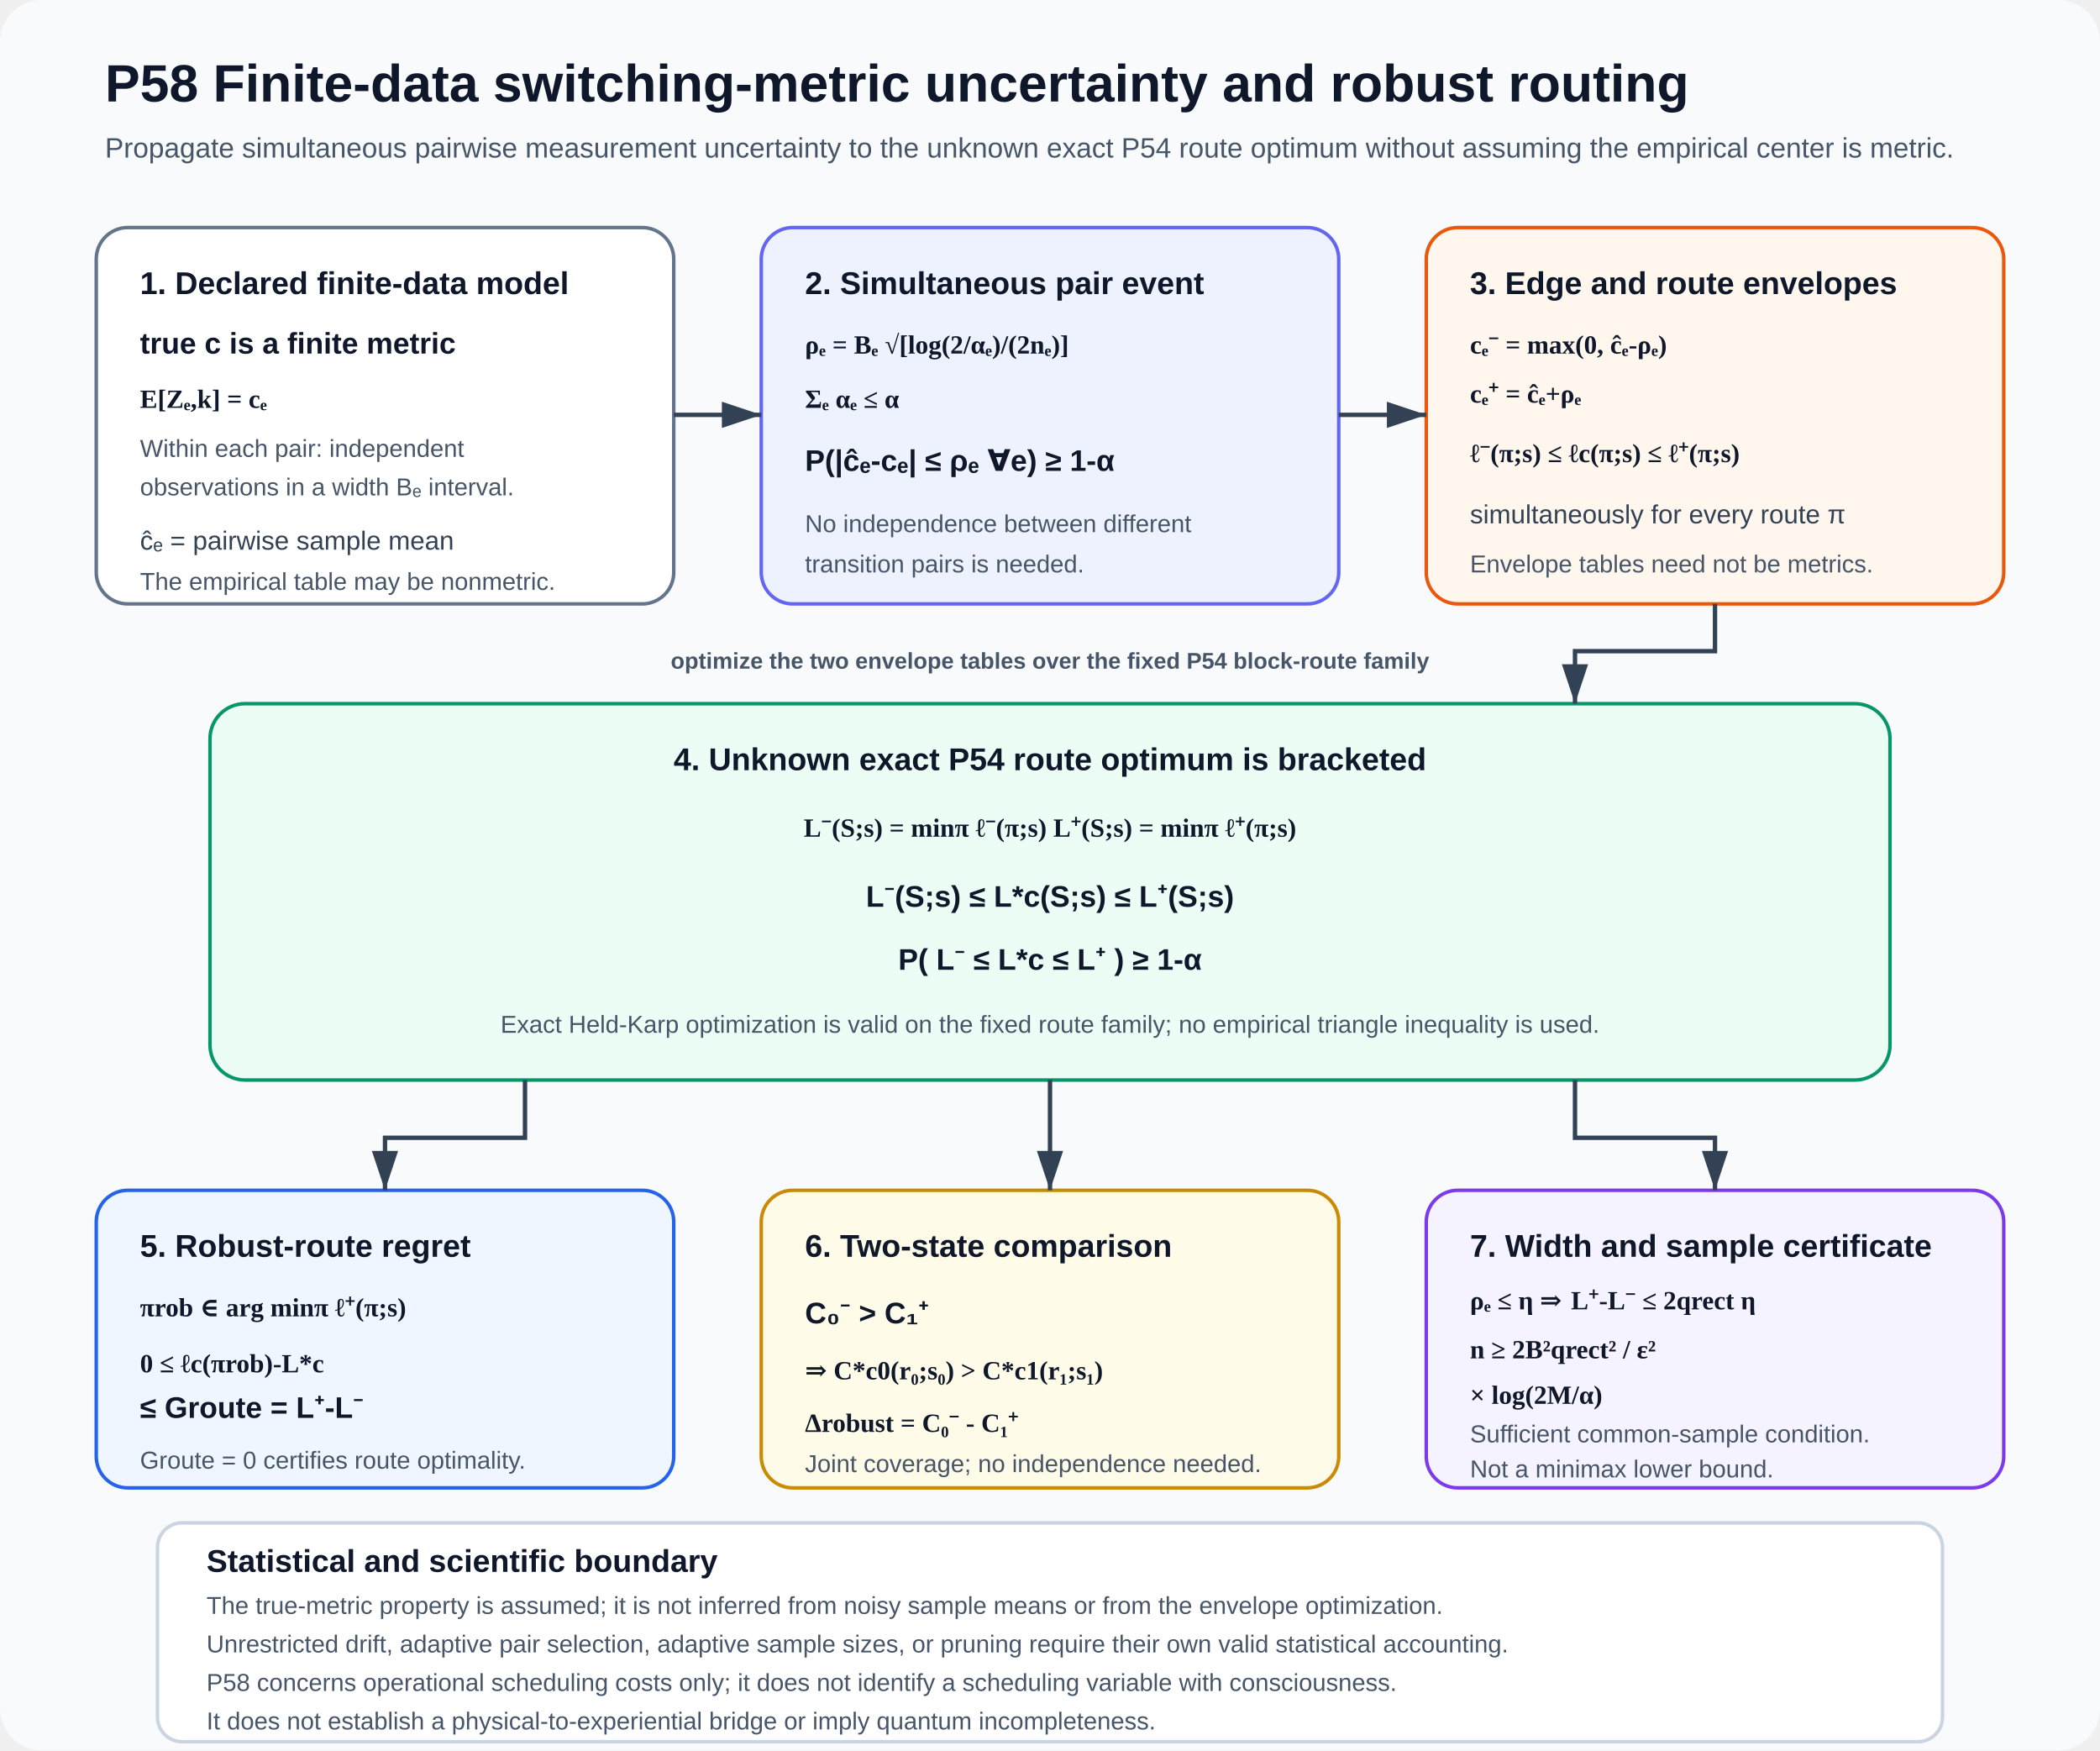
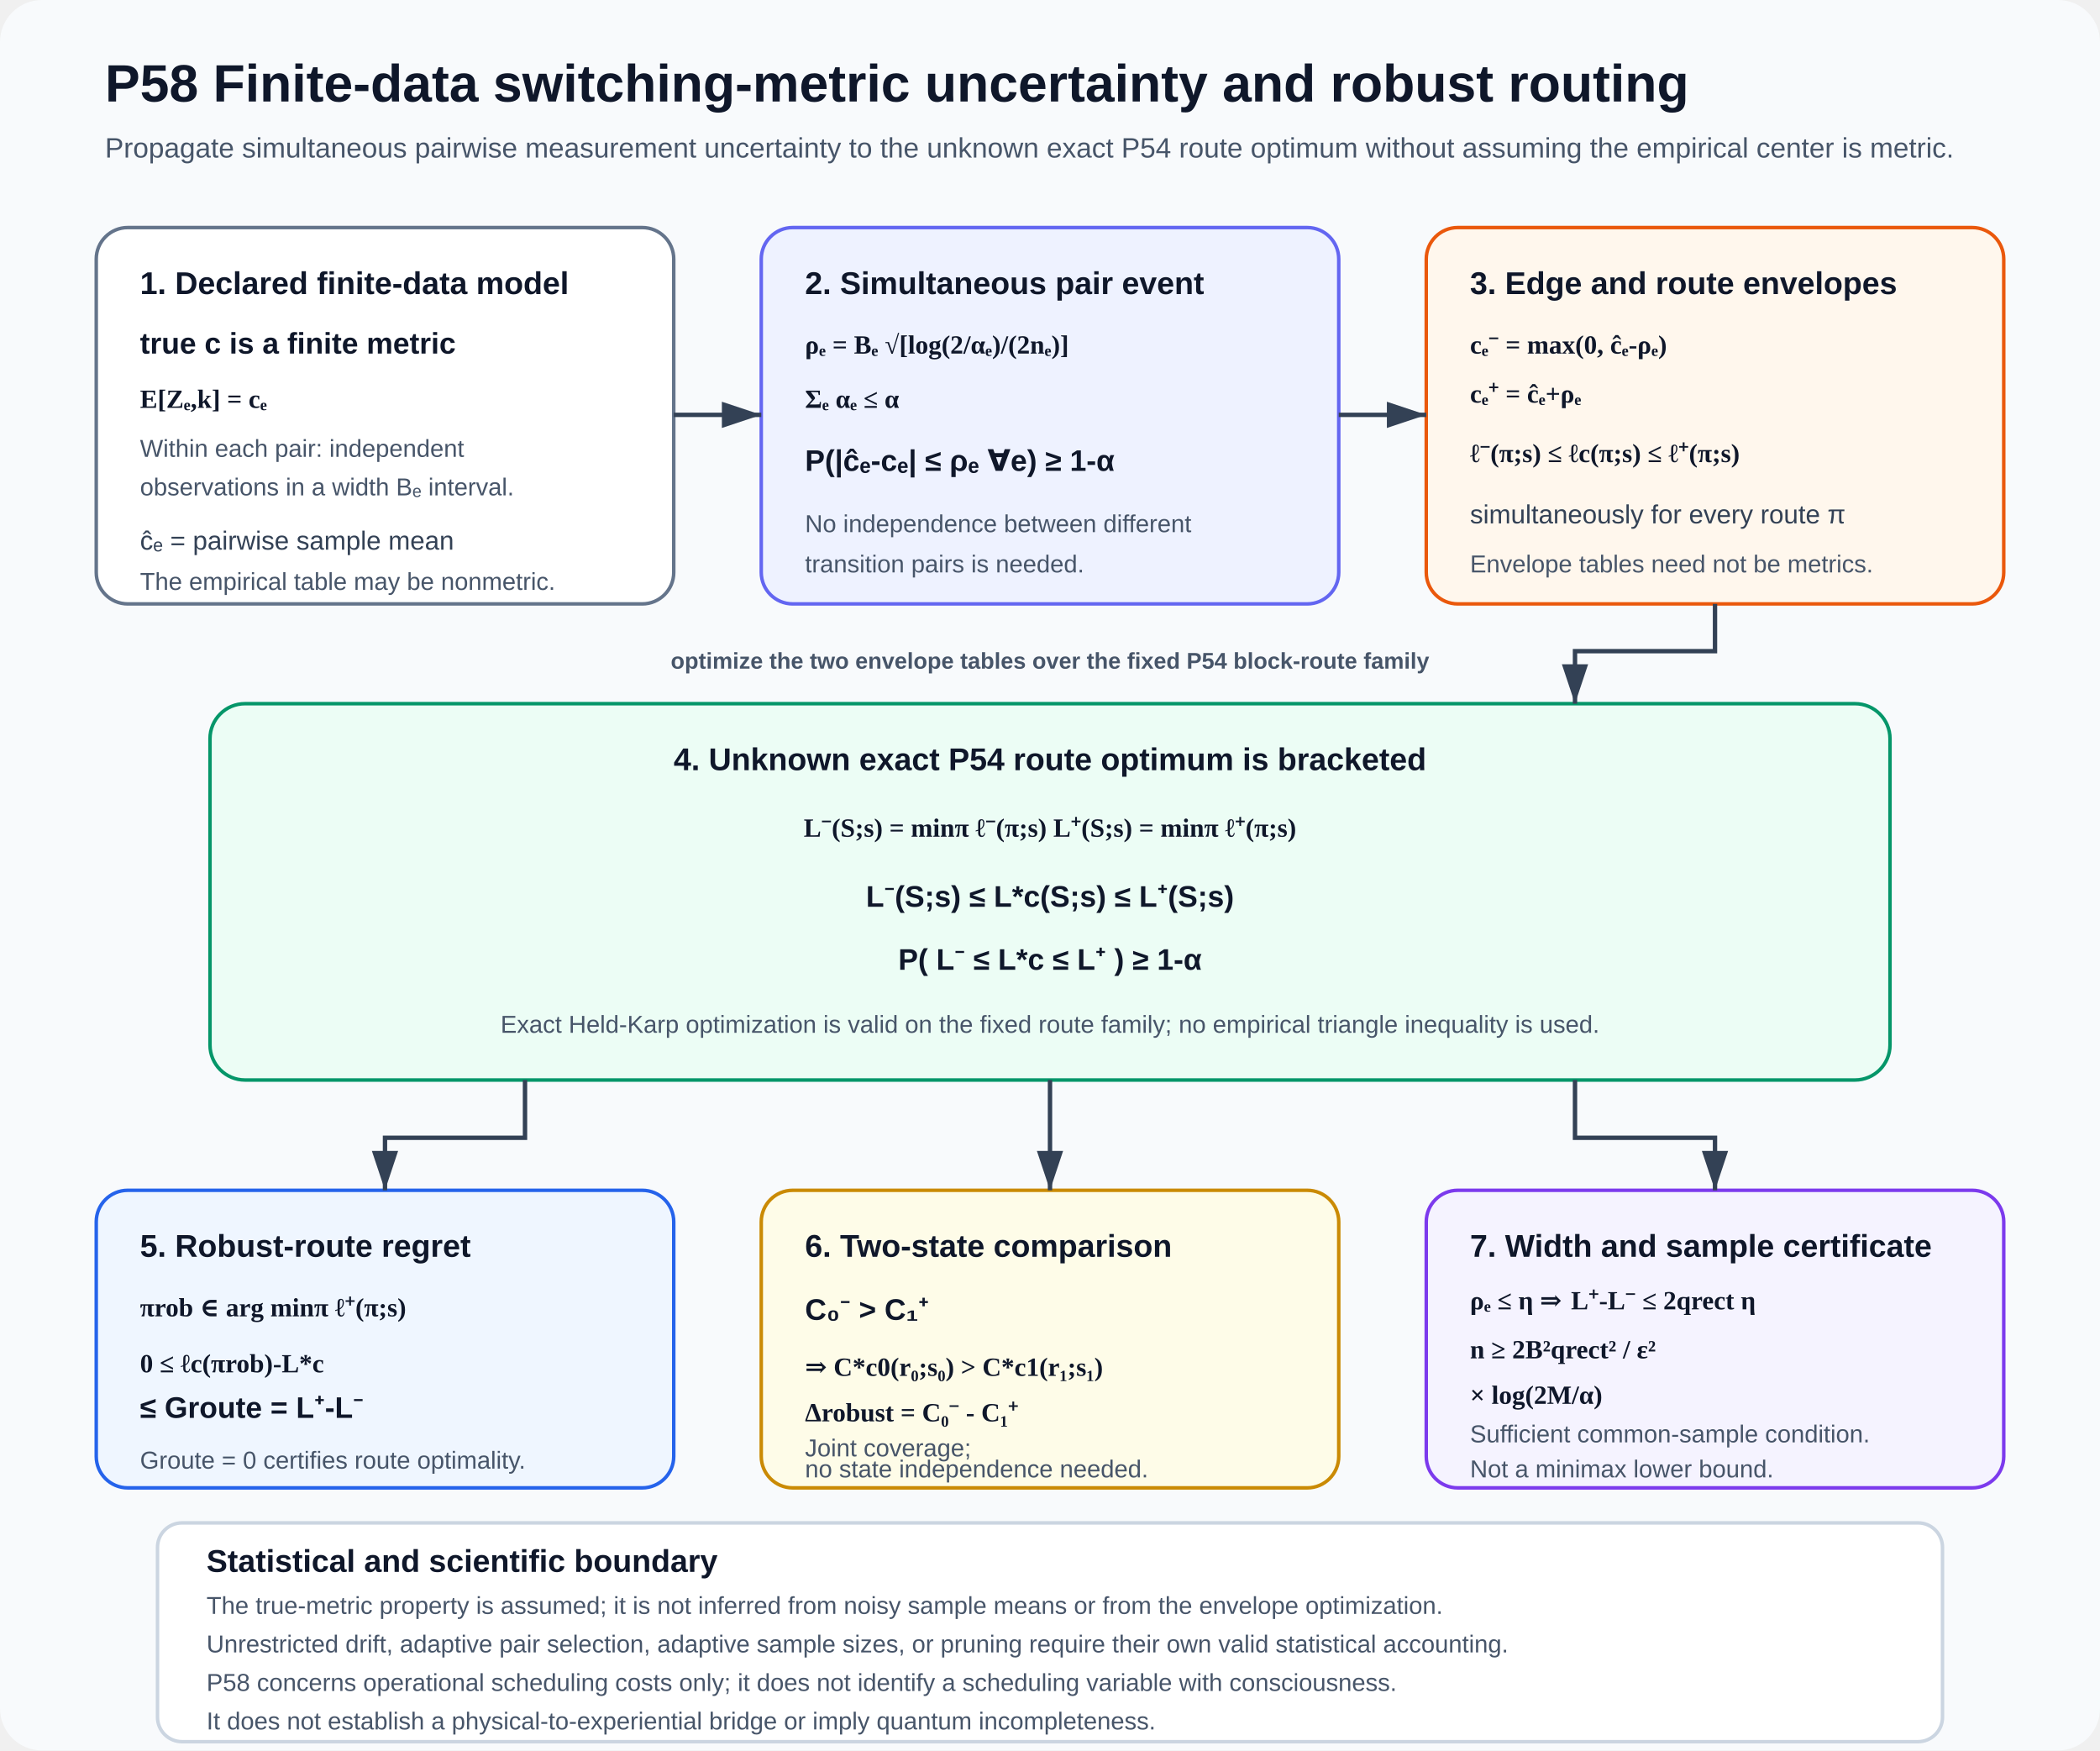
<svg xmlns="http://www.w3.org/2000/svg" width="1200" height="1000" viewBox="0 0 1200 1000" role="img" aria-labelledby="title desc">
  <defs>
    <marker id="arrow" markerWidth="10" markerHeight="10" refX="9" refY="3" orient="auto" markerUnits="strokeWidth">
      <path d="M0,0 L0,6 L9,3 z" fill="#334155" />
    </marker>
    <style>
      .title{font:700 30px Arial,sans-serif;fill:#0f172a}
      .subtitle{font:400 16px Arial,sans-serif;fill:#475569}
      .head{font:700 18px Arial,sans-serif;fill:#0f172a}
      .copy{font:400 15px Arial,sans-serif;fill:#334155}
      .small{font:400 14px Arial,sans-serif;fill:#475569}
      .eq{font:600 15px Georgia,'Times New Roman',serif;fill:#0f172a}
      .strong{font:700 17px Arial,sans-serif;fill:#0f172a}
      .route{font:700 13px Arial,sans-serif;fill:#475569}
      .arrow{stroke:#334155;stroke-width:2.5;fill:none;marker-end:url(#arrow)}
    </style>
  </defs>
  <rect width="1200" height="1000" rx="24" fill="#f8fafc" />
  <text x="60" y="58" class="title">P58  Finite-data switching-metric uncertainty and robust routing</text>
  <text x="60" y="90" class="subtitle">Propagate simultaneous pairwise measurement uncertainty to the unknown exact P54 route optimum without assuming the empirical center is metric.</text>
  <g id="block-model" data-x="55" data-y="130" data-w="330" data-h="215">
    <rect x="55" y="130" width="330" height="215" rx="18" fill="#ffffff" stroke="#64748b" stroke-width="2" />
    <text x="80" y="168" class="head">1. Declared finite-data model</text>
    <text x="80" y="202" class="strong">true c is a finite metric</text>
    <text x="80" y="233" class="eq">E[Zₑ,k] = cₑ</text>
    <text x="80" y="261" class="small">Within each pair: independent</text>
    <text x="80" y="283" class="small">observations in a width Bₑ interval.</text>
    <text x="80" y="314" class="copy">ĉₑ = pairwise sample mean</text>
    <text x="80" y="337" class="small">The empirical table may be nonmetric.</text>
  </g>
  <g id="block-event" data-x="435" data-y="130" data-w="330" data-h="215">
    <rect x="435" y="130" width="330" height="215" rx="18" fill="#eef2ff" stroke="#6366f1" stroke-width="2" />
    <text x="460" y="168" class="head">2. Simultaneous pair event</text>
    <text x="460" y="202" class="eq">ρₑ = Bₑ √[log(2/αₑ)/(2nₑ)]</text>
    <text x="460" y="233" class="eq">Σₑ αₑ ≤ α</text>
    <text x="460" y="269" class="strong">P(|ĉₑ-cₑ| ≤ ρₑ  ∀e) ≥ 1-α</text>
    <text x="460" y="304" class="small">No independence between different</text>
    <text x="460" y="327" class="small">transition pairs is needed.</text>
  </g>
  <g id="block-envelope" data-x="815" data-y="130" data-w="330" data-h="215">
    <rect x="815" y="130" width="330" height="215" rx="18" fill="#fff7ed" stroke="#ea580c" stroke-width="2" />
    <text x="840" y="168" class="head">3. Edge and route envelopes</text>
    <text x="840" y="202" class="eq">cₑ⁻ = max(0, ĉₑ-ρₑ)</text>
    <text x="840" y="230" class="eq">cₑ⁺ = ĉₑ+ρₑ</text>
    <text x="840" y="264" class="eq">ℓ⁻(π;s) ≤ ℓc(π;s) ≤ ℓ⁺(π;s)</text>
    <text x="840" y="299" class="copy">simultaneously for every route π</text>
    <text x="840" y="327" class="small">Envelope tables need not be metrics.</text>
  </g>
  <path id="arrow-1" class="arrow" d="M385 237 H435" data-source="block-model" data-target="block-event" />
  <path id="arrow-2" class="arrow" d="M765 237 H815" data-source="block-event" data-target="block-envelope" />
  <text x="600" y="382" class="route" text-anchor="middle">optimize the two envelope tables over the fixed P54 block-route family</text>
  <g id="block-bracket" data-x="120" data-y="402" data-w="960" data-h="215">
    <rect x="120" y="402" width="960" height="215" rx="20" fill="#ecfdf5" stroke="#059669" stroke-width="2" />
    <text x="600" y="440" text-anchor="middle" class="head">4. Unknown exact P54 route optimum is bracketed</text>
    <text x="600" y="478" text-anchor="middle" class="eq">L⁻(S;s) = minπ ℓ⁻(π;s)      L⁺(S;s) = minπ ℓ⁺(π;s)</text>
    <text x="600" y="518" text-anchor="middle" class="strong">L⁻(S;s) ≤ L*c(S;s) ≤ L⁺(S;s)</text>
    <text x="600" y="554" text-anchor="middle" class="strong">P( L⁻ ≤ L*c ≤ L⁺ ) ≥ 1-α</text>
    <text x="600" y="590" text-anchor="middle" class="small">Exact Held-Karp optimization is valid on the fixed route family; no empirical triangle inequality is used.</text>
  </g>
  <path id="arrow-3" class="arrow" d="M980 345 V372 H900 V402" data-source="block-envelope" data-target="block-bracket" />
  <g id="block-regret" data-x="55" data-y="680" data-w="330" data-h="170">
    <rect x="55" y="680" width="330" height="170" rx="18" fill="#eff6ff" stroke="#2563eb" stroke-width="2" />
    <text x="80" y="718" class="head">5. Robust-route regret</text>
    <text x="80" y="752" class="eq">πrob ∈ arg minπ ℓ⁺(π;s)</text>
    <text x="80" y="784" class="eq">0 ≤ ℓc(πrob)-L*c</text>
    <text x="80" y="810" class="strong">≤ Groute = L⁺-L⁻</text>
    <text x="80" y="839" class="small">Groute = 0 certifies route optimality.</text>
  </g>
  <g id="block-compare" data-x="435" data-y="680" data-w="330" data-h="170">
    <rect x="435" y="680" width="330" height="170" rx="18" fill="#fefce8" stroke="#ca8a04" stroke-width="2" />
    <text x="460" y="718" class="head">6. Two-state comparison</text>
-     <text x="460" y="756" class="strong">C₀⁻ &gt; C₁⁺</text>
-     <text x="460" y="788" class="eq">⇒ C*c0(r₀;s₀) &gt; C*c1(r₁;s₁)</text>
-     <text x="460" y="818" class="eq">Δrobust = C₀⁻ - C₁⁺</text>
-     <text x="460" y="841" class="small">Joint coverage; no independence needed.</text>
+     <text x="460" y="754" class="strong">C₀⁻ &gt; C₁⁺</text>
+     <text x="460" y="786" class="eq">⇒ C*c0(r₀;s₀) &gt; C*c1(r₁;s₁)</text>
+     <text x="460" y="812" class="eq">Δrobust = C₀⁻ - C₁⁺</text>
+     <text x="460" y="832" class="small">Joint coverage;</text>
+     <text x="460" y="844" class="small">no state independence needed.</text>
  </g>
  <g id="block-sample" data-x="815" data-y="680" data-w="330" data-h="170">
    <rect x="815" y="680" width="330" height="170" rx="18" fill="#f5f3ff" stroke="#7c3aed" stroke-width="2" />
    <text x="840" y="718" class="head">7. Width and sample certificate</text>
    <text x="840" y="748" class="eq">ρₑ ≤ η ⇒ L⁺-L⁻ ≤ 2qrect η</text>
    <text x="840" y="776" class="eq">n ≥ 2B²qrect² / ε²</text>
    <text x="840" y="802" class="eq">× log(2M/α)</text>
    <text x="840" y="824" class="small">Sufficient common-sample condition.</text>
    <text x="840" y="844" class="small">Not a minimax lower bound.</text>
  </g>
  <path id="arrow-4" class="arrow" d="M300 617 V650 H220 V680" data-source="block-bracket" data-target="block-regret" />
  <path id="arrow-5" class="arrow" d="M600 617 V680" data-source="block-bracket" data-target="block-compare" />
  <path id="arrow-6" class="arrow" d="M900 617 V650 H980 V680" data-source="block-bracket" data-target="block-sample" />
  <g id="block-boundary" data-x="90" data-y="870" data-w="1020" data-h="125">
    <rect x="90" y="870" width="1020" height="125" rx="14" fill="#ffffff" stroke="#cbd5e1" stroke-width="2" />
    <text x="118" y="898" class="head">Statistical and scientific boundary</text>
    <text x="118" y="922" class="small">The true-metric property is assumed; it is not inferred from noisy sample means or from the envelope optimization.</text>
    <text x="118" y="944" class="small">Unrestricted drift, adaptive pair selection, adaptive sample sizes, or pruning require their own valid statistical accounting.</text>
    <text x="118" y="966" class="small">P58 concerns operational scheduling costs only; it does not identify a scheduling variable with consciousness.</text>
    <text x="118" y="988" class="small">It does not establish a physical-to-experiential bridge or imply quantum incompleteness.</text>
  </g>
</svg>
